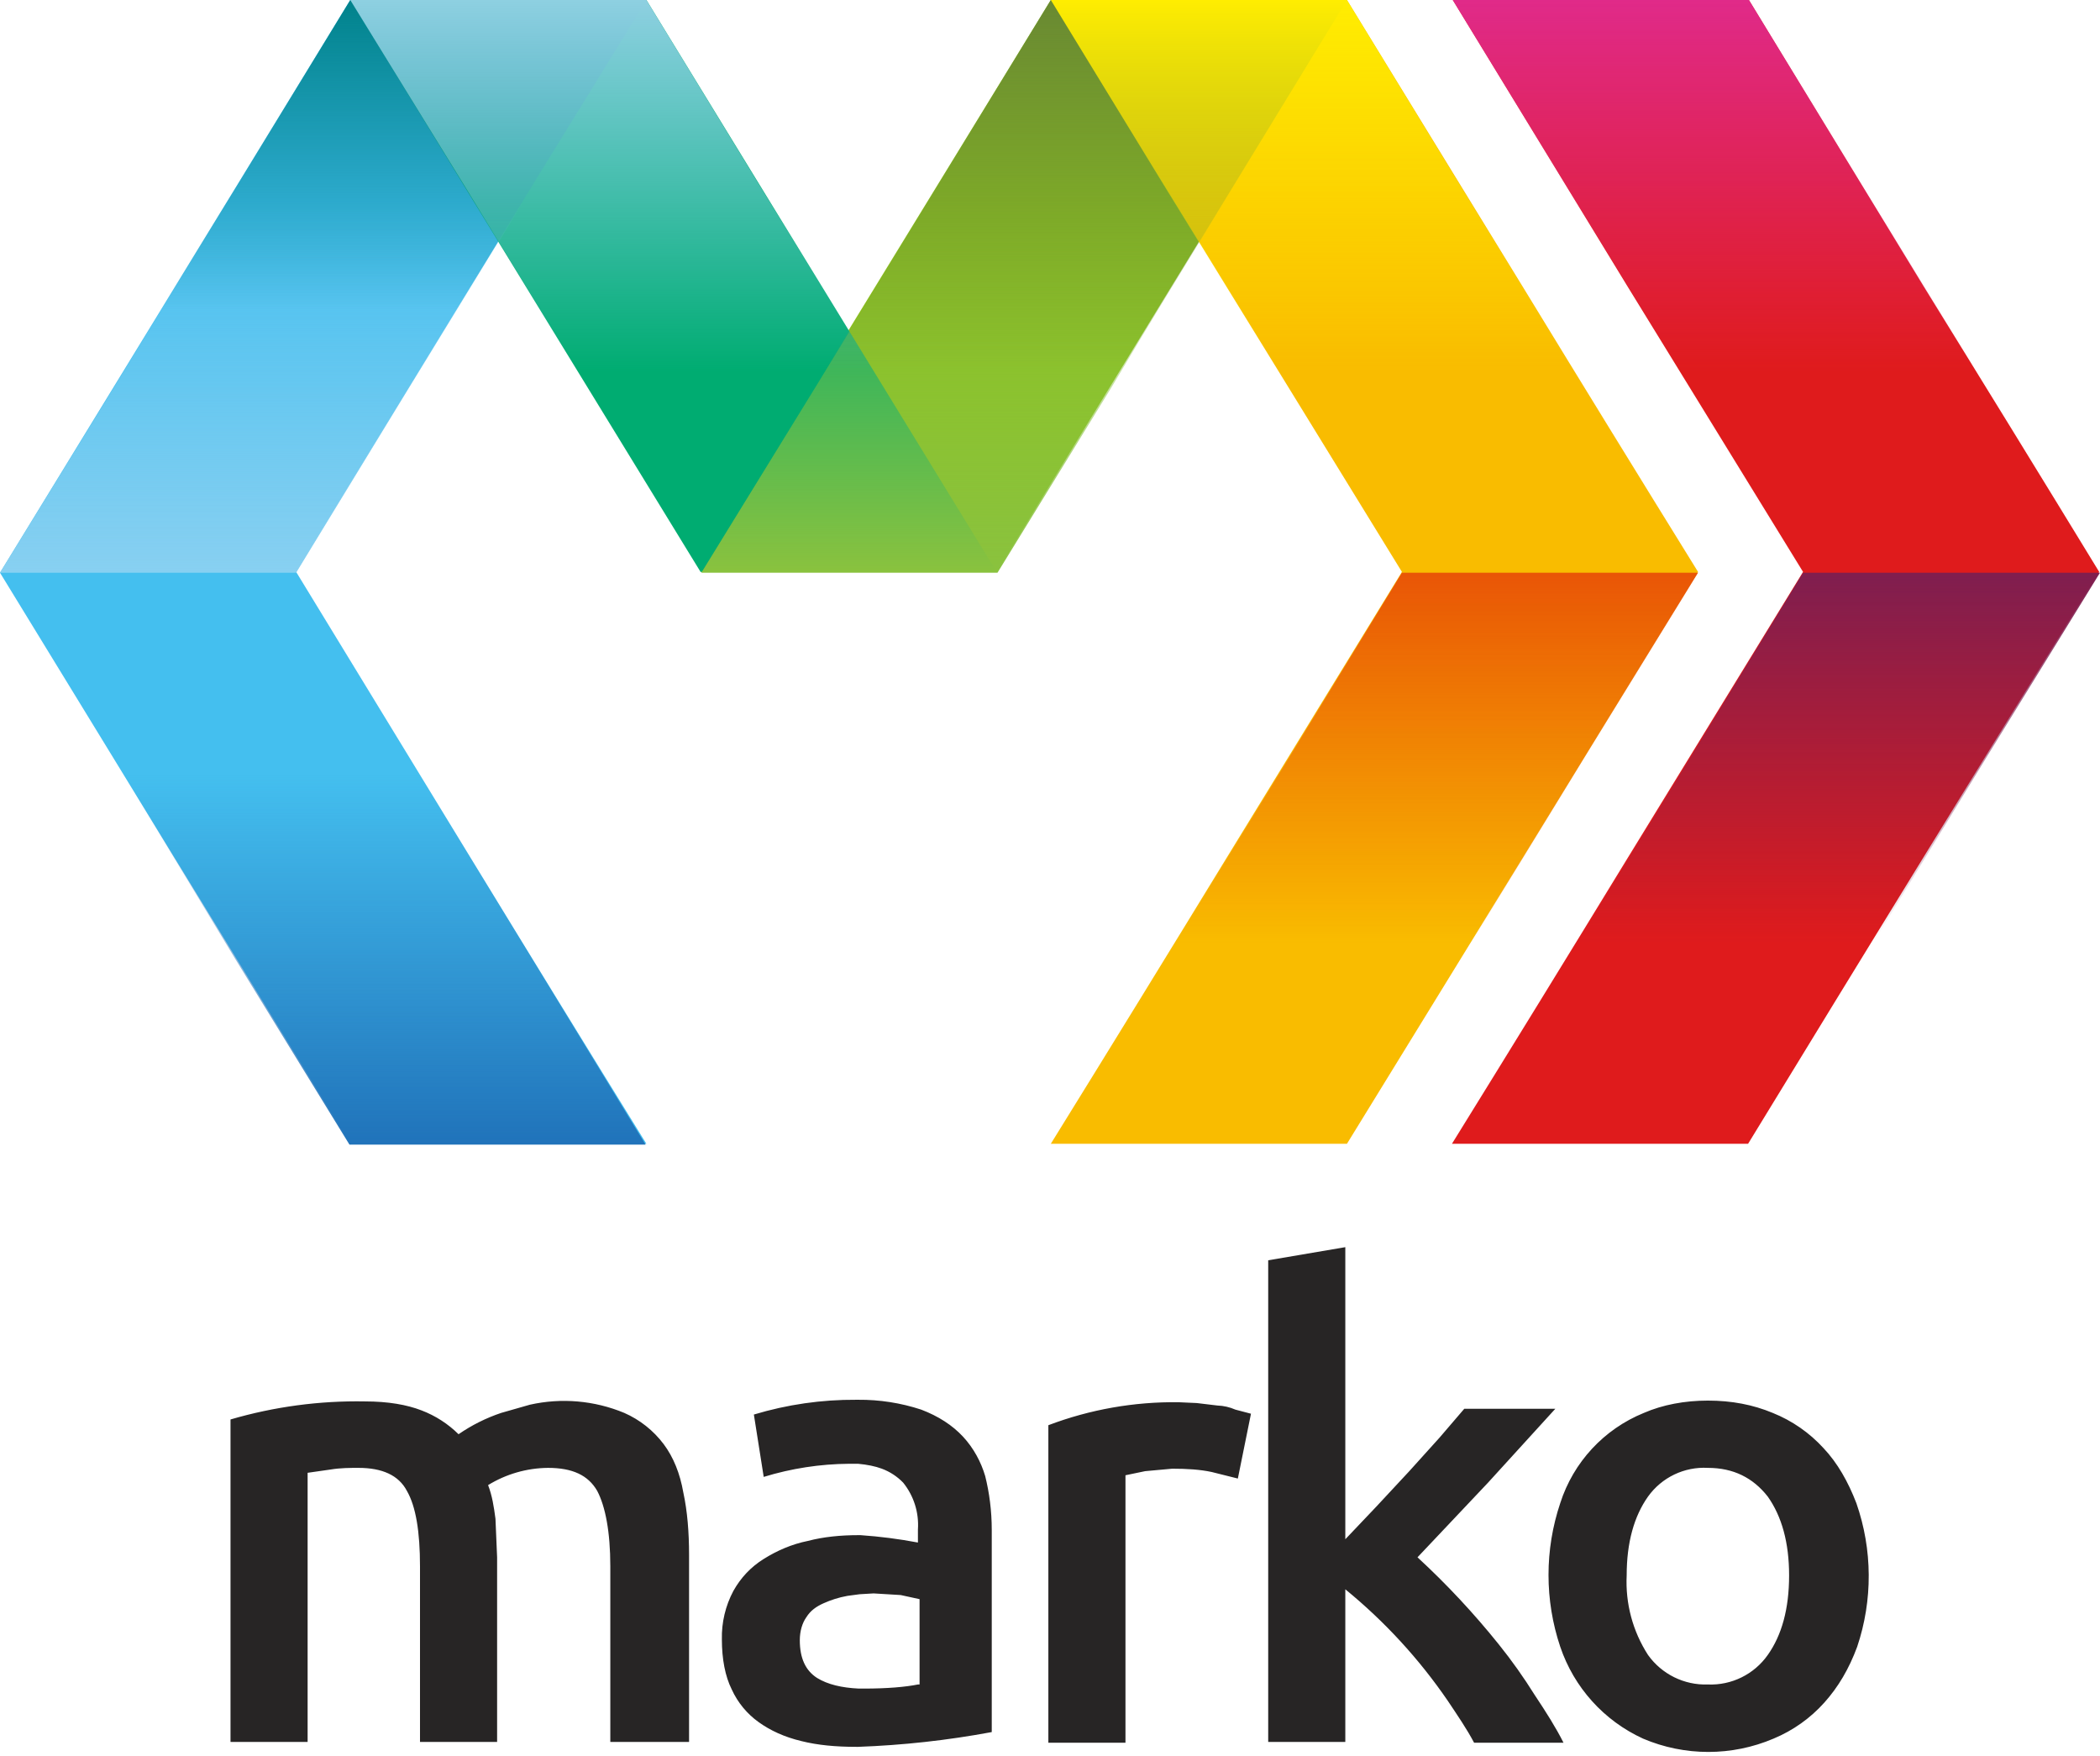
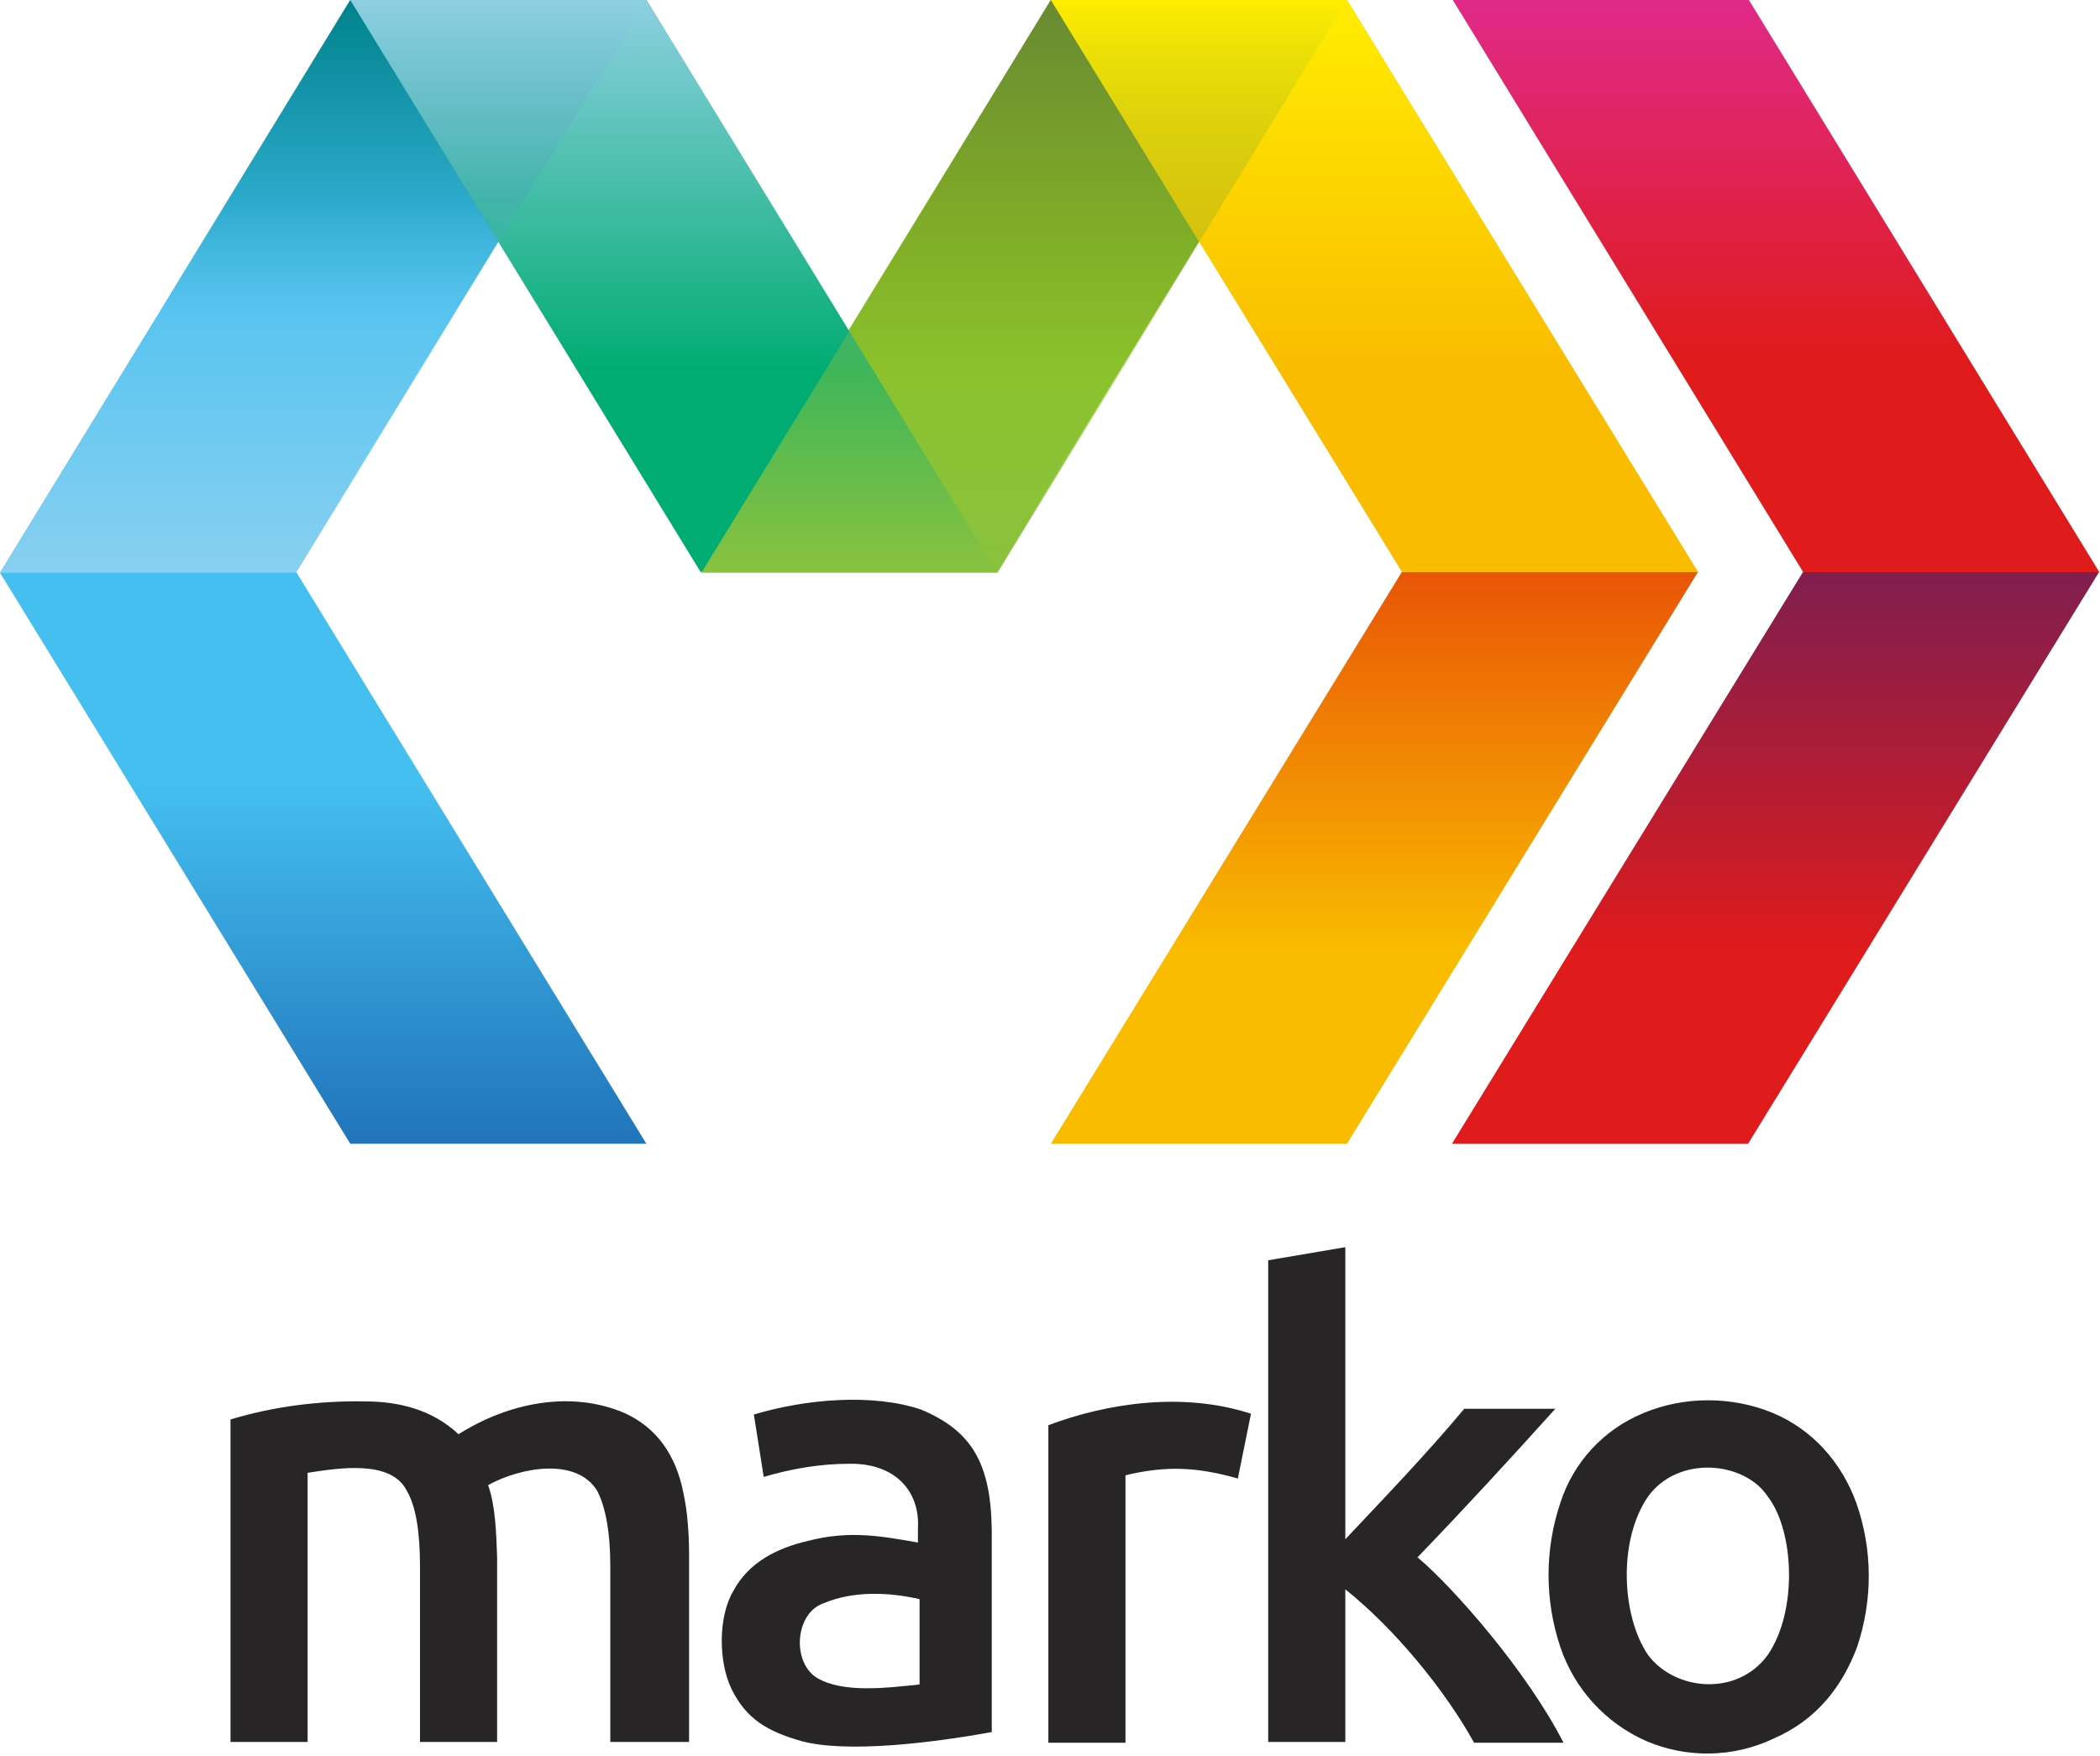
- <svg xmlns="http://www.w3.org/2000/svg" width="256" height="214" viewBox="0 0 256 214">
-   <linearGradient id="a" x1="49.9%" x2="49.9%" y1="99.9%" y2="-.1%">
-     <stop offset="0%" stop-color="#8AC23E" />
-     <stop offset="100%" stop-color="#8AC23E" stop-opacity="0" />
+ <svg xmlns="http://www.w3.org/2000/svg" width="256" height="214" viewBox="0 0 2560 2140">
+   <style>stop:not([stop-color]){stop-color:inherit}</style>
+   <path fill="#8dc220" d="M1281 0h361l-427 697H854z" />
+   <path fill="url(#a)" d="M427 0h361L361 697l427 697H427L0 698z" />
+   <linearGradient id="a" x2="0" y2="1">
+     <stop offset=".685" stop-color="#44bfef" />
+     <stop offset="1" stop-color="#2073ba" />
  </linearGradient>
-   <linearGradient id="b" x1="50%" x2="50%" y1=".1%" y2="100.1%">
-     <stop offset="0%" stop-color="#698932" />
-     <stop offset="100%" stop-color="#698932" stop-opacity="0" />
+   <path fill="#00ac71" d="M854 697h361L788 0H427z" />
+   <path fill="url(#b)" d="M1642 0h-361l428 697-428 697h361l428-697z" />
+   <linearGradient id="b" x2="0" y2="1" stop-color="#f9bc00">
+     <stop offset=".5" />
+     <stop offset=".5" stop-color="#e95506" />
+     <stop offset=".833" />
  </linearGradient>
-   <linearGradient id="c" x1="50.1%" x2="50.1%" y1=".1%" y2="100.1%">
-     <stop offset="0%" stop-color="#FFED01" />
-     <stop offset="100%" stop-color="#FFED01" stop-opacity="0" />
+   <path fill="url(#c)" d="M1493 246h-361L855 698h361z" />
+   <linearGradient id="c" x2="0" y2="1" stop-color="#8ac23e">
+     <stop offset="0" stop-opacity="0" />
+     <stop offset="1" />
  </linearGradient>
-   <linearGradient id="d" x1="50%" x2="50%" y1=".1%" y2="100.1%">
-     <stop offset="0%" stop-color="#E02A89" />
-     <stop offset="100%" stop-color="#E02A89" stop-opacity="0" />
+   <path fill="url(#d)" d="M1005 452h361L1642 0h-361z" />
+   <linearGradient id="d" x2="0" y2="1" stop-color="#698932">
+     <stop offset="0" />
+     <stop offset="1" stop-opacity="0" />
  </linearGradient>
-   <linearGradient id="e" x1="50%" x2="50%" y1="-.1%" y2="99.9%">
-     <stop offset="0%" stop-color="#7F1E4F" />
-     <stop offset="100%" stop-color="#7F1E4F" stop-opacity="0" />
+   <path fill="url(#e)" d="M1919 452h-361L1281 0h361z" />
+   <linearGradient id="e" x2="0" y2="1" stop-color="#ffed01">
+     <stop offset="0" />
+     <stop offset="1" stop-opacity="0" />
  </linearGradient>
-   <linearGradient id="f" x1="50%" x2="50%" y1="-.1%" y2="99.9%">
-     <stop offset="0%" stop-color="#E95506" />
-     <stop offset="100%" stop-color="#E95506" stop-opacity="0" />
+   <path fill="url(#f)" d="M150 452h361L788 0H427z" />
+   <linearGradient id="f" x2="0" y2="1" stop-color="#00828b">
+     <stop offset="0" />
+     <stop offset=".833" stop-opacity="0" />
  </linearGradient>
-   <linearGradient id="g" x1="50%" x2="50%" y1="99.9%" y2="0%">
-     <stop offset="0%" stop-color="#88D0F1" />
-     <stop offset="100%" stop-color="#88D0F1" stop-opacity="0" />
+   <path fill="url(#g)" d="M638 246H277L0 698h361z" />
+   <linearGradient id="g" x2="0" y2="1" stop-color="#88d0f1">
+     <stop offset="0" stop-opacity="0" />
+     <stop offset="1" />
  </linearGradient>
-   <linearGradient id="h" x1="50%" x2="50%" y1=".1%" y2="100%">
-     <stop offset="0%" stop-color="#00828B" />
-     <stop offset="83.3%" stop-color="#00828B" stop-opacity="0" />
+   <path fill="url(#h)" d="M1065 452H704L427 0h361z" />
+   <linearGradient id="h" x2="0" y2="1" stop-color="#8ed0e1">
+     <stop offset="0" />
+     <stop offset="1" stop-opacity="0" />
  </linearGradient>
-   <linearGradient id="i" x1="50.1%" x2="50.1%" y1="100%" y2=".1%">
-     <stop offset="0%" stop-color="#2073BA" />
-     <stop offset="100%" stop-color="#2073BA" stop-opacity="0" />
+   <path fill="url(#i)" d="M2132 0h-361l427 697-428 697h361l428-697z" />
+   <linearGradient id="i" x2="0" y2="1" stop-color="#df1b1c">
+     <stop offset="0" stop-color="#e02a89" />
+     <stop offset=".31" />
+     <stop offset=".5" />
+     <stop offset=".5" stop-color="#7f1e4f" />
+     <stop offset=".833" />
  </linearGradient>
-   <linearGradient id="j" x1="50%" x2="50%" y1=".1%" y2="100%">
-     <stop offset="0%" stop-color="#8ED0E1" />
-     <stop offset="100%" stop-color="#88D0F1" stop-opacity="0" />
-   </linearGradient>
-   <path fill="#272525" d="M80.9 176a12.1 12.1 0 0 0-4.8-3.8 19.1 19.1 0 0 0-11.5-1l-3.5 1a20.8 20.8 0 0 0-5.2 2.6 13 13 0 0 0-4.5-2.9c-1.8-.7-4.1-1.1-6.9-1.1a54.9 54.9 0 0 0-16.4 2.2v39.3h9.4v-32.8l2.8-.4c1.2-.2 2.4-.2 3.4-.2 2.9 0 4.9.9 5.9 2.8 1.1 1.9 1.6 5 1.6 9.2v21.4h9.4v-22.5l-.2-4.7c-.2-1.5-.4-2.8-.9-4.1a14.2 14.2 0 0 1 7.3-2.1c3 0 4.9.9 6 2.8 1 1.9 1.6 5 1.6 9.2v21.4H84v-22.8c0-2.7-.2-5.3-.7-7.6-.4-2.3-1.2-4.3-2.4-5.9zm36.5-.9c-1.3-1.4-3-2.5-5.1-3.3a24 24 0 0 0-7.7-1.2h-.2a42.3 42.3 0 0 0-12.5 1.8l1.2 7.6a36.4 36.4 0 0 1 10.4-1.6h1.1c1.1.1 2.1.3 2.9.6a7 7 0 0 1 2.6 1.7 8.2 8.2 0 0 1 1.8 5.7v1.6a59.3 59.3 0 0 0-7-.9h-.3c-2.1 0-4.2.2-6.1.7-2 .4-3.8 1.2-5.4 2.2-1.6 1-2.8 2.3-3.7 3.9a12 12 0 0 0-1.4 5.9c0 2.4.4 4.5 1.2 6.1a10 10 0 0 0 3.3 4c1.4 1 3.1 1.8 5.2 2.3 2 .5 4.2.7 6.7.7h.2a110.7 110.7 0 0 0 16.3-1.8v-24.6c0-2.4-.3-4.6-.8-6.6-.5-1.7-1.4-3.4-2.7-4.8zm-5.5 30.2c-1.5.3-3.7.5-6.6.5h-.6c-2.1-.1-3.8-.5-5.1-1.3-1.4-.9-2.1-2.4-2.1-4.6 0-1.1.3-2.1.8-2.8.5-.8 1.2-1.3 2.1-1.7.9-.4 1.8-.7 2.9-.9l1.5-.2 1.7-.1 3.3.2 2.3.5v10.4h-.2zm36.5-34l-2.5-.3-2.2-.1a43.2 43.2 0 0 0-15.9 2.8v38.7h9.4v-32.6l2.4-.5 3.3-.3c1.8 0 3.4.1 4.8.4l3.2.8 1.6-7.9-1.9-.5a6 6 0 0 0-2.2-.5zm34.3 29.1a97 97 0 0 0-9.9-10.6l8.6-9.1 8.2-9h-11.1l-3 3.5-3.7 4.1-4 4.3-3.8 4V152l-9.4 1.6v58.7h9.4v-18.6a64.8 64.8 0 0 1 12.5 13.6c1.2 1.8 2.3 3.4 3.2 5.1h10.9c-.9-1.8-2.1-3.7-3.5-5.8a63.7 63.7 0 0 0-4.4-6.2zm43.6-17.2c-1-2.6-2.3-4.9-4-6.7a16.9 16.9 0 0 0-6.2-4.3c-2.4-1-5-1.5-7.9-1.5-2.8 0-5.5.5-7.8 1.5a17.7 17.7 0 0 0-10.2 11 27.5 27.5 0 0 0 0 17.5 19 19 0 0 0 10.1 11.2 20.3 20.3 0 0 0 15.9 0c2.4-1 4.5-2.5 6.2-4.4 1.7-1.9 3-4.1 4-6.8a27 27 0 0 0-.1-17.5zm-10.8 18.5a8.5 8.5 0 0 1-7.3 3.6 8.6 8.6 0 0 1-7.3-3.6 16.4 16.4 0 0 1-2.6-9.7c0-4 .9-7.2 2.6-9.6a8.4 8.4 0 0 1 7.3-3.5c3.1 0 5.5 1.2 7.3 3.5 1.7 2.4 2.6 5.6 2.6 9.6 0 4.1-.9 7.3-2.6 9.7z" />
-   <path fill="#8DC220" d="M128.1 0h36.1l-42.7 69.7H85.4L128.1 0z" />
-   <path fill="#44BFEF" d="M42.7 0h36.1L57.4 34.9 36.1 69.7l21.3 34.9a6531 6531 0 0 0 21.4 34.8H42.7l-21.4-34.8L0 69.8 21.3 35 42.7 0z" />
-   <path fill="#00AC71" d="M42.7 0l42.7 69.7h36.1L78.8 0H42.7z" />
-   <path fill="#F9BC00" d="M164.2 0h-36.1l21.4 34.9 21.4 34.8-21.4 34.9a6531 6531 0 0 1-21.4 34.8h36.1l21.4-34.8L207 69.7a6531 6531 0 0 1-21.4-34.8L164.2 0z" />
-   <path fill="url(#a)" d="M149.3 24.6h-36.1L99.4 47.2 85.5 69.8h36.1l13.9-22.6a1049 1049 0 0 1 13.8-22.6z" />
-   <path fill="url(#b)" d="M100.5 45.2h36.1l13.8-22.6L164.2 0h-36.1l-13.8 22.6-13.8 22.6z" />
-   <path fill="url(#c)" d="M191.9 45.2h-36.1l-13.9-22.6L128.1 0h36.1L178 22.6l13.9 22.6z" />
-   <path fill="#DF1B1C" d="M213.2 0h-36.1l21.3 34.9 21.4 34.8-21.4 34.9a6531 6531 0 0 1-21.4 34.8h36.1a16941.1 16941.1 0 0 1 42.8-69.7 6531 6531 0 0 0-21.4-34.8L213.2 0z" />
-   <path fill="url(#d)" d="M240.9 45.2h-36.1l-13.9-22.6L177.1 0h36.1L227 22.6l13.9 22.6z" />
-   <path fill="url(#e)" d="M192.2 115h36.1l13.8-22.6L256 69.8h-36.2L206 92.4 192.2 115z" />
-   <path fill="url(#f)" d="M143.2 115h36.1l13.8-22.6L207 69.8h-36.1l-13.8 22.6-13.9 22.6z" />
-   <path fill="url(#g)" d="M63.8 24.6H27.7L13.9 47.2 0 69.8h36.1l13.8-22.6 13.9-22.6z" />
-   <path fill="url(#h)" d="M15 45.2h36.1l13.8-22.6L78.8 0H42.7L28.9 22.6 15 45.2z" />
-   <path fill="url(#i)" d="M15 94.3h36.1l13.8 22.6 13.8 22.6H42.6l-13.9-22.6L15 94.3z" />
-   <path fill="url(#j)" d="M106.5 45.2H70.4L56.6 22.6 42.7 0h36.1l13.8 22.6 13.9 22.6z" />
+   <path fill="#272525" d="M840 1895c0-27-2-53-7-76-9-45-32-79-72-97-66-28-142-12-202 26-33-31-75-40-114-40-55-1-111 6-164 22v393h94v-328c39-6 102-16 121 22 11 19 16 50 16 92v214h94v-225c-1-29-2-63-11-88 40-22 108-34 133 7 10 19 16 50 16 92v214h96zm91-95c34-10 69-16 104-16 56-1 87 33 84 80v16c-45-8-84-15-134-2-39 9-73 27-91 61-18 30-19 85-2 120 18 36 43 51 85 63 56 15 160 2 232-11v-246c-1-81-24-121-86-147-59-20-141-13-204 6zm65 245c-31-19-27-79 8-91 38-16 82-13 117-5v104c-39 4-93 11-125-8zm529-322c-83-27-175-13-247 14v387h94v-326c50-12 88-10 137 4zm203 175c57-59 113-120 168-181h-111c-46 55-96 107-145 159v-356l-94 16v587h94v-186c60 48 121 122 157 187h109c-45-88-135-190-178-226zm535-66c-18-50-54-90-102-110-51-21-109-20-157 0-49 20-86 60-102 110-19 57-19 118 0 175 17 51 55 93 105 115a189 189 0 00155-3c53-23 84-64 102-112 19-57 19-118-1-175zm-108 185c-37 51-113 44-146 0-32-47-37-139 0-193 37-51 118-43 146 0 32 41 37 139 0 193z" />
</svg>
